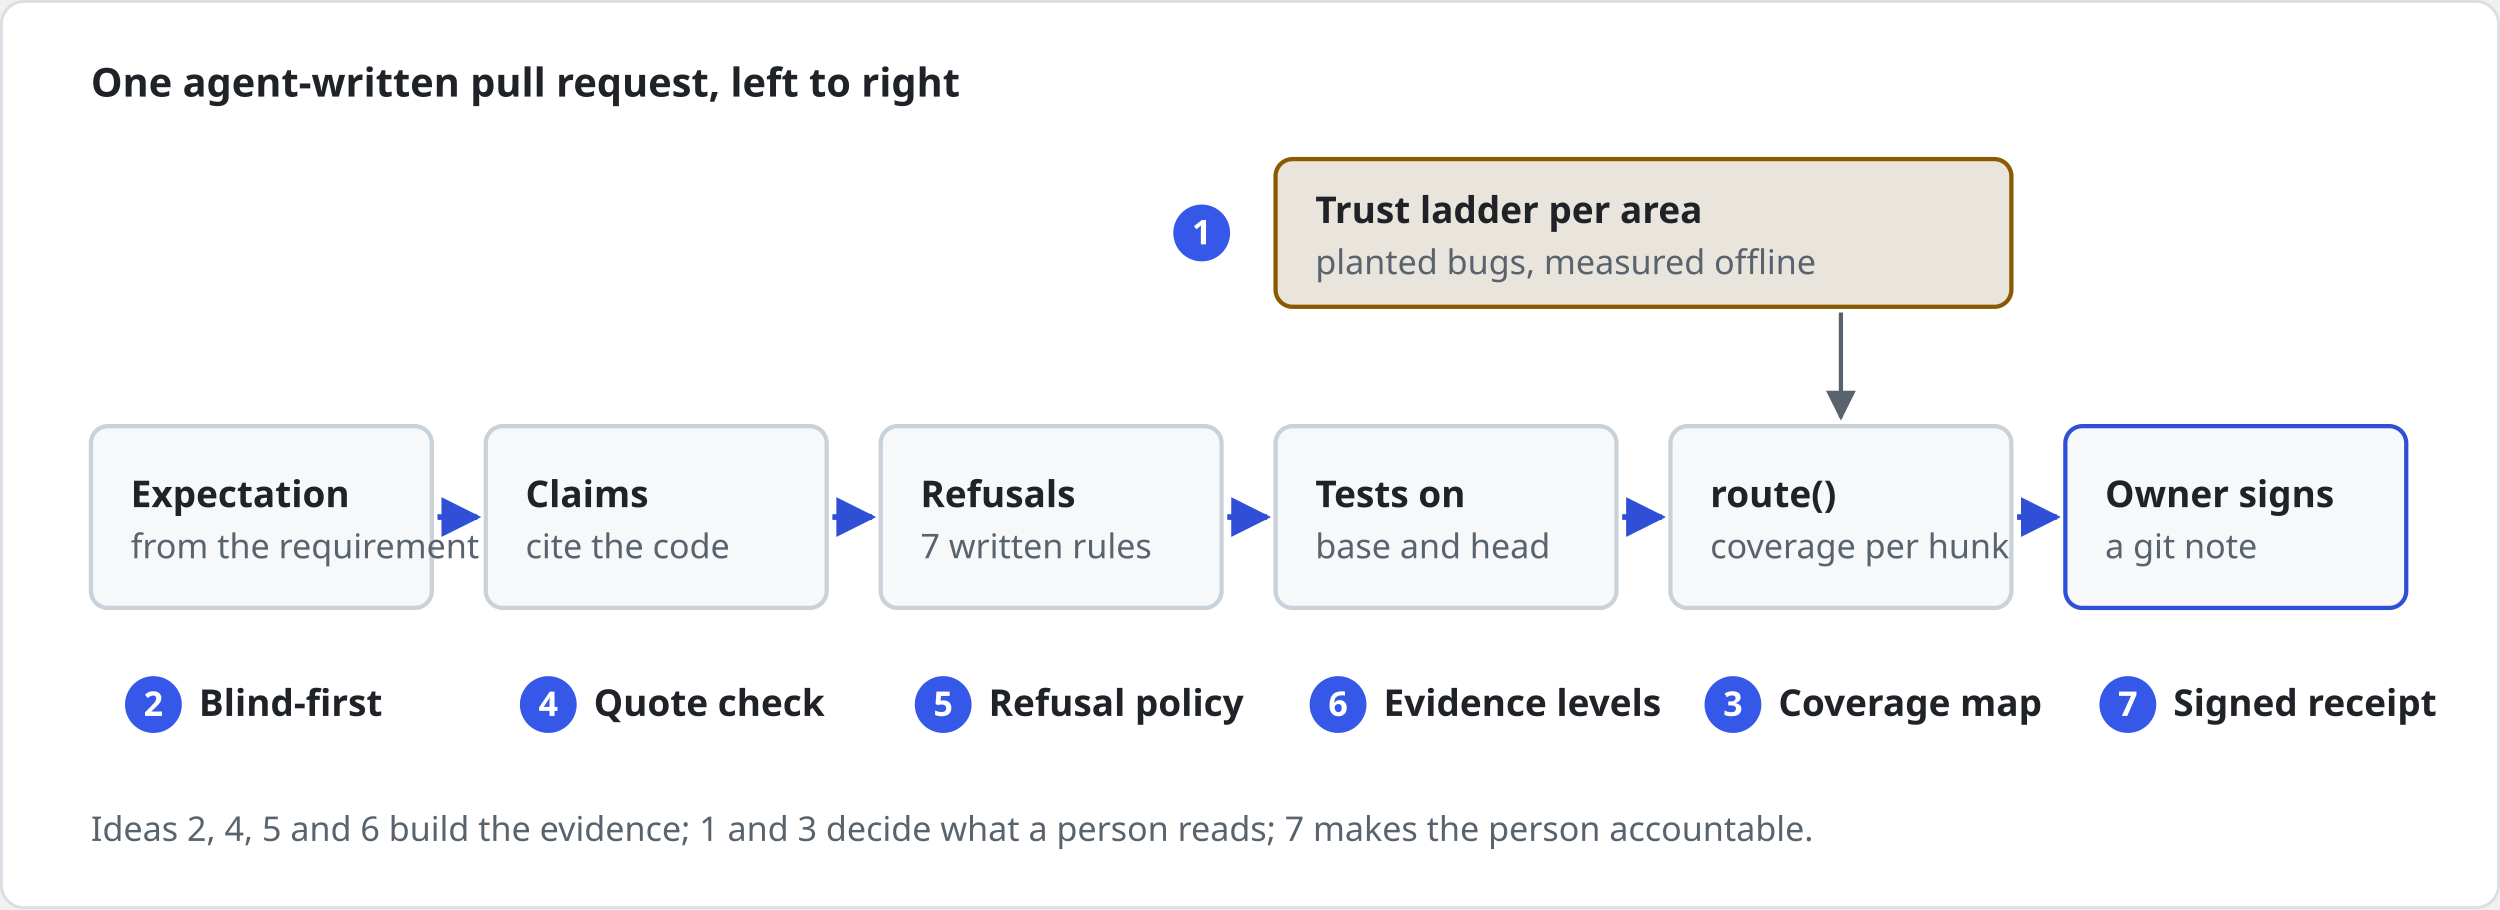
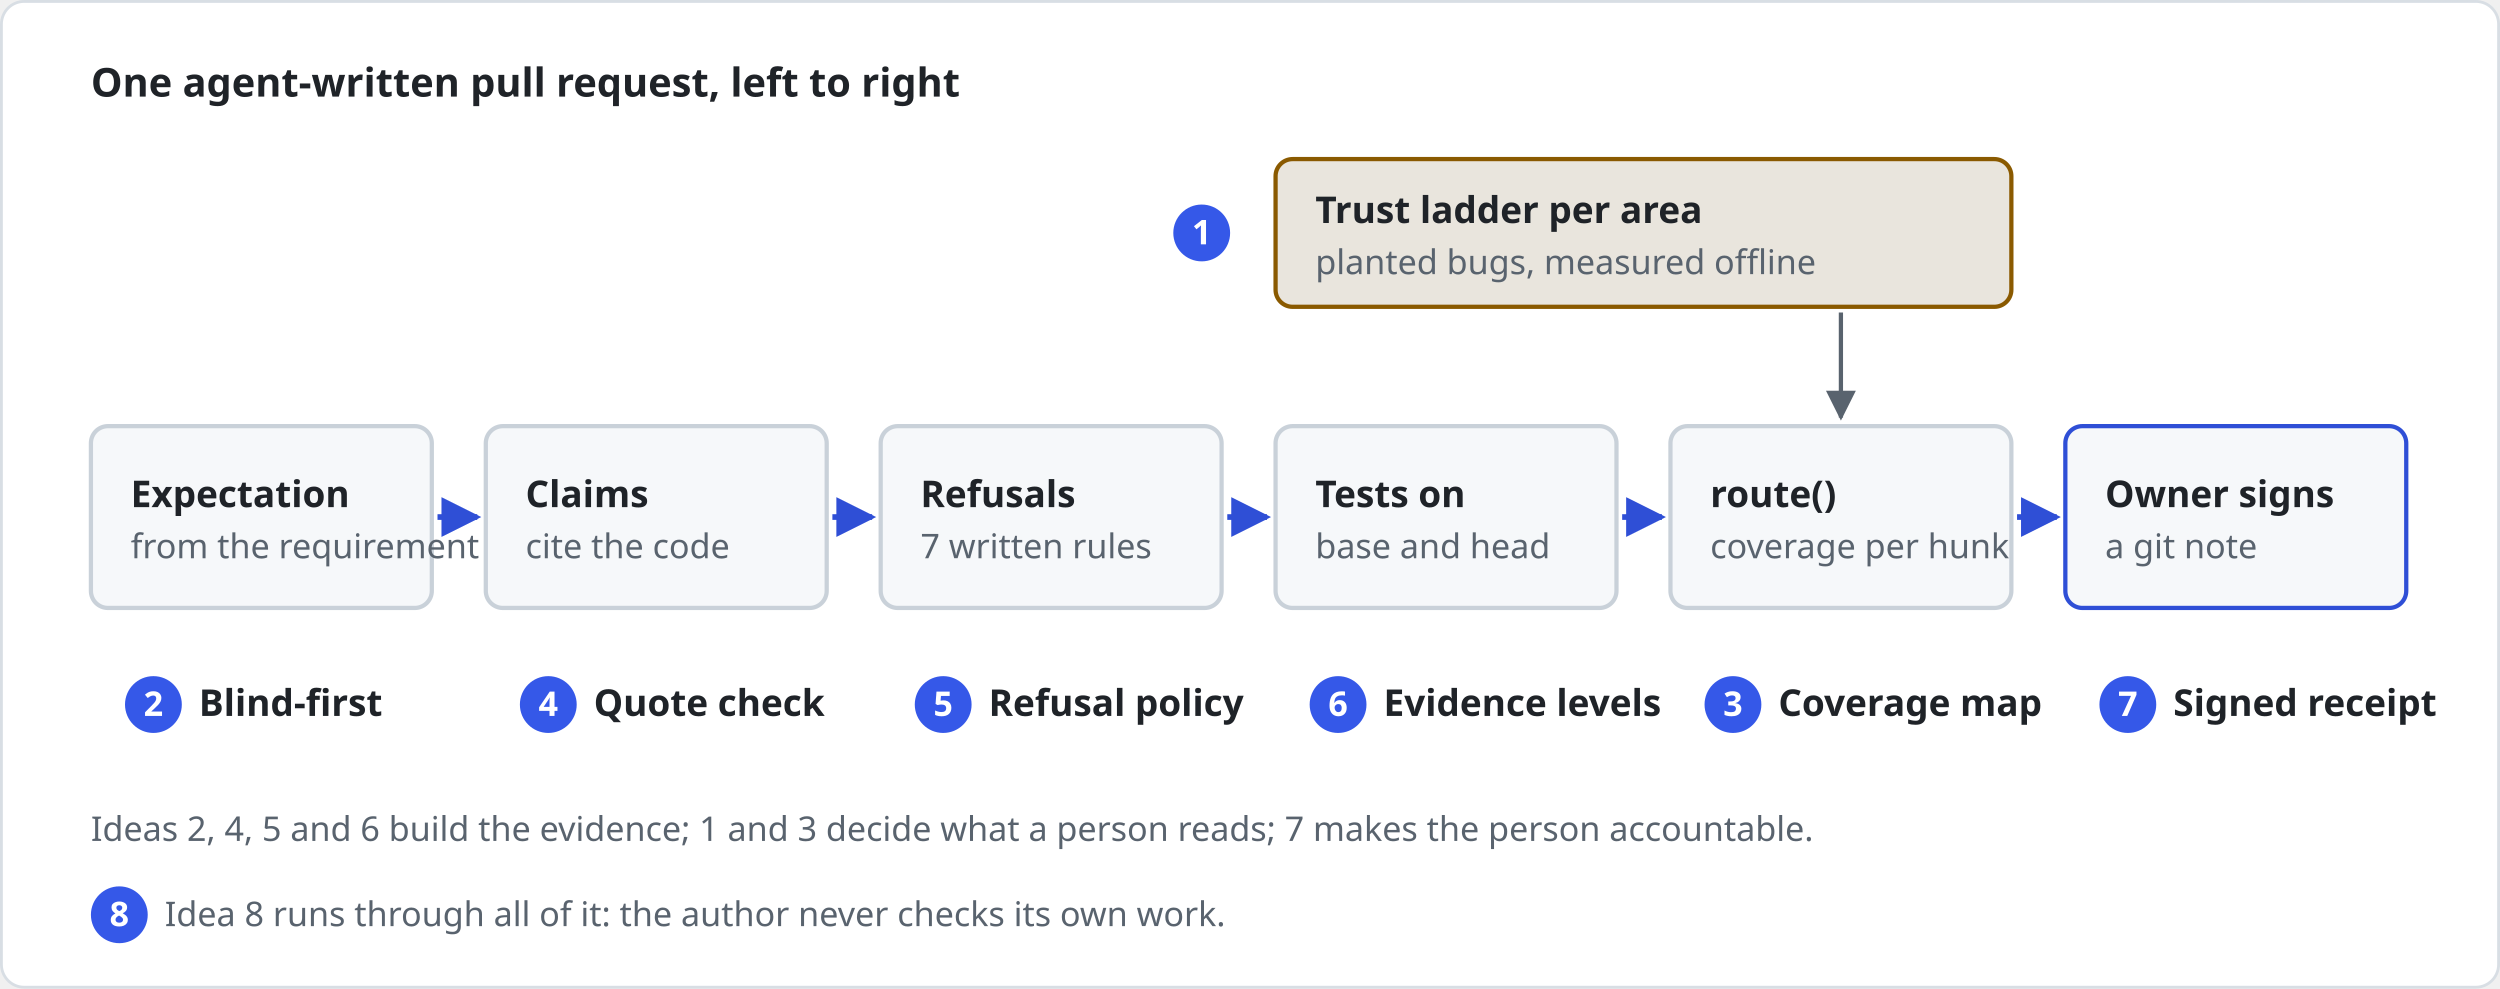
- <svg xmlns="http://www.w3.org/2000/svg" viewBox="0 0 880 320" width="880" height="320" role="img" aria-labelledby="ideas-overview-t ideas-overview-d">
+ <svg xmlns="http://www.w3.org/2000/svg" viewBox="0 0 880 348" width="880" height="348" role="img" aria-labelledby="ideas-overview-t ideas-overview-d">
  <style>
.frame{fill:#ffffff;stroke:#d8dee4;stroke-width:1}
.node{fill:#f6f8fa;stroke:#c9d1d9;stroke-width:1.5}
.node-acc{fill:#f6f8fa;stroke:#2f4fd6;stroke-width:1.5}
.tint-acc{fill:#3558e8;fill-opacity:.16}
.tint-acc2{fill:#3558e8;fill-opacity:.24}
.node-amber{fill:#f6f8fa;stroke:#8a5a00;stroke-width:1.5}
.tint-amber{fill:#8a5a00;fill-opacity:.12}
.node-rose{fill:#f6f8fa;stroke:#c4232e;stroke-width:1.5;stroke-dasharray:5 4}
.node-dash{fill:none;stroke:#c9d1d9;stroke-width:1.5;stroke-dasharray:5 4}
text{font-family:-apple-system, BlinkMacSystemFont, "Segoe UI", "Noto Sans", Helvetica, Arial, sans-serif;font-size:12px;fill:#59636e}
.t{font-size:13px;font-weight:600;fill:#1f2328}
.h{font-size:14px;font-weight:600;fill:#1f2328}
.s{fill:#59636e}
.c{font-family:ui-monospace, SFMono-Regular, "SF Mono", Menlo, Consolas, "Liberation Mono", monospace;fill:#3d444d}
.ta{fill:#2f4fd6}.tr{fill:#c4232e}
.ln{stroke:#59636e;stroke-width:1.5;fill:none}
.la{stroke:#2f4fd6;stroke-width:2;fill:none}
.lr{stroke:#c4232e;stroke-width:1.5;fill:none;stroke-dasharray:5 4}
.fn{fill:#59636e}.fa{fill:#2f4fd6}.fr{fill:#c4232e}
.dot{fill:#3558e8}.dott{fill:#ffffff;font-size:12px;font-weight:600}
.strike{stroke:#c4232e;stroke-width:1.5}
</style>
  <defs>
    <marker id="ah-n" viewBox="0 0 10 10" refX="9" refY="5" markerWidth="7" markerHeight="7" orient="auto-start-reverse">
      <path d="M0,0 L10,5 L0,10 z" class="fn" />
    </marker>
    <marker id="ah-a" viewBox="0 0 10 10" refX="9" refY="5" markerWidth="7" markerHeight="7" orient="auto-start-reverse">
      <path d="M0,0 L10,5 L0,10 z" class="fa" />
    </marker>
    <marker id="ah-r" viewBox="0 0 10 10" refX="9" refY="5" markerWidth="7" markerHeight="7" orient="auto-start-reverse">
      <path d="M0,0 L10,5 L0,10 z" class="fr" />
    </marker>
  </defs>
-   <rect class="frame" x="0.5" y="0.5" width="879" height="319" rx="8" />
+   <rect class="frame" x="0.5" y="0.5" width="879" height="347" rx="8" />
  <text x="32" y="34" class="h">One agent-written pull request, left to right</text>
  <rect class="node" x="32" y="150" width="120" height="64" rx="6" />
  <text x="46" y="178.5" class="t">Expectation</text>
  <text x="46" y="196.5" class="s">from the requirement</text>
  <path class="la" d="M154,182 L168,182" marker-end="url(#ah-a)" />
  <circle class="dot" cx="54" cy="248" r="10" />
  <text x="54" y="252" class="dott" text-anchor="middle">2</text>
  <text x="70" y="252" class="t">Blind-first</text>
  <rect class="node" x="171" y="150" width="120" height="64" rx="6" />
  <text x="185" y="178.5" class="t">Claims</text>
  <text x="185" y="196.5" class="s">cite the code</text>
  <path class="la" d="M293,182 L307,182" marker-end="url(#ah-a)" />
  <circle class="dot" cx="193" cy="248" r="10" />
  <text x="193" y="252" class="dott" text-anchor="middle">4</text>
  <text x="209" y="252" class="t">Quote check</text>
  <rect class="node" x="310" y="150" width="120" height="64" rx="6" />
  <text x="324" y="178.5" class="t">Refusals</text>
  <text x="324" y="196.5" class="s">7 written rules</text>
  <path class="la" d="M432,182 L446,182" marker-end="url(#ah-a)" />
  <circle class="dot" cx="332" cy="248" r="10" />
  <text x="332" y="252" class="dott" text-anchor="middle">5</text>
  <text x="348" y="252" class="t">Refusal policy</text>
  <rect class="node" x="449" y="150" width="120" height="64" rx="6" />
  <text x="463" y="178.5" class="t">Tests on</text>
  <text x="463" y="196.5" class="s">base and head</text>
  <path class="la" d="M571,182 L585,182" marker-end="url(#ah-a)" />
  <circle class="dot" cx="471" cy="248" r="10" />
  <text x="471" y="252" class="dott" text-anchor="middle">6</text>
  <text x="487" y="252" class="t">Evidence levels</text>
  <rect class="node" x="588" y="150" width="120" height="64" rx="6" />
  <text x="602" y="178.5" class="t">route()</text>
  <text x="602" y="196.5" class="s">coverage per hunk</text>
  <path class="la" d="M710,182 L724,182" marker-end="url(#ah-a)" />
  <circle class="dot" cx="610" cy="248" r="10" />
  <text x="610" y="252" class="dott" text-anchor="middle">3</text>
  <text x="626" y="252" class="t">Coverage map</text>
  <rect class="node-acc" x="727" y="150" width="120" height="64" rx="6" />
  <text x="741" y="178.5" class="t">Owner signs</text>
  <text x="741" y="196.5" class="s">a git note</text>
  <circle class="dot" cx="749" cy="248" r="10" />
  <text x="749" y="252" class="dott" text-anchor="middle">7</text>
  <text x="765" y="252" class="t">Signed receipt</text>
  <rect class="node-amber" x="449" y="56" width="259" height="52" rx="6" />
  <rect class="tint-amber" x="449" y="56" width="259" height="52" rx="6" />
  <text x="463" y="78.5" class="t">Trust ladder per area</text>
  <text x="463" y="96.5" class="s">planted bugs, measured offline</text>
  <path class="ln" d="M648,110 L648,147" marker-end="url(#ah-n)" />
  <circle class="dot" cx="423" cy="82" r="10" />
  <text x="423" y="86" class="dott" text-anchor="middle">1</text>
  <text x="32" y="296" class="s">Ideas 2, 4, 5 and 6 build the evidence; 1 and 3 decide what a person reads; 7 makes the person accountable.</text>
+   <circle class="dot" cx="42" cy="322" r="10" />
+   <text x="42" y="326" class="dott" text-anchor="middle">8</text>
+   <text x="58" y="326" class="s">Idea 8 runs through all of it: the author never checks its own work.</text>
</svg>
